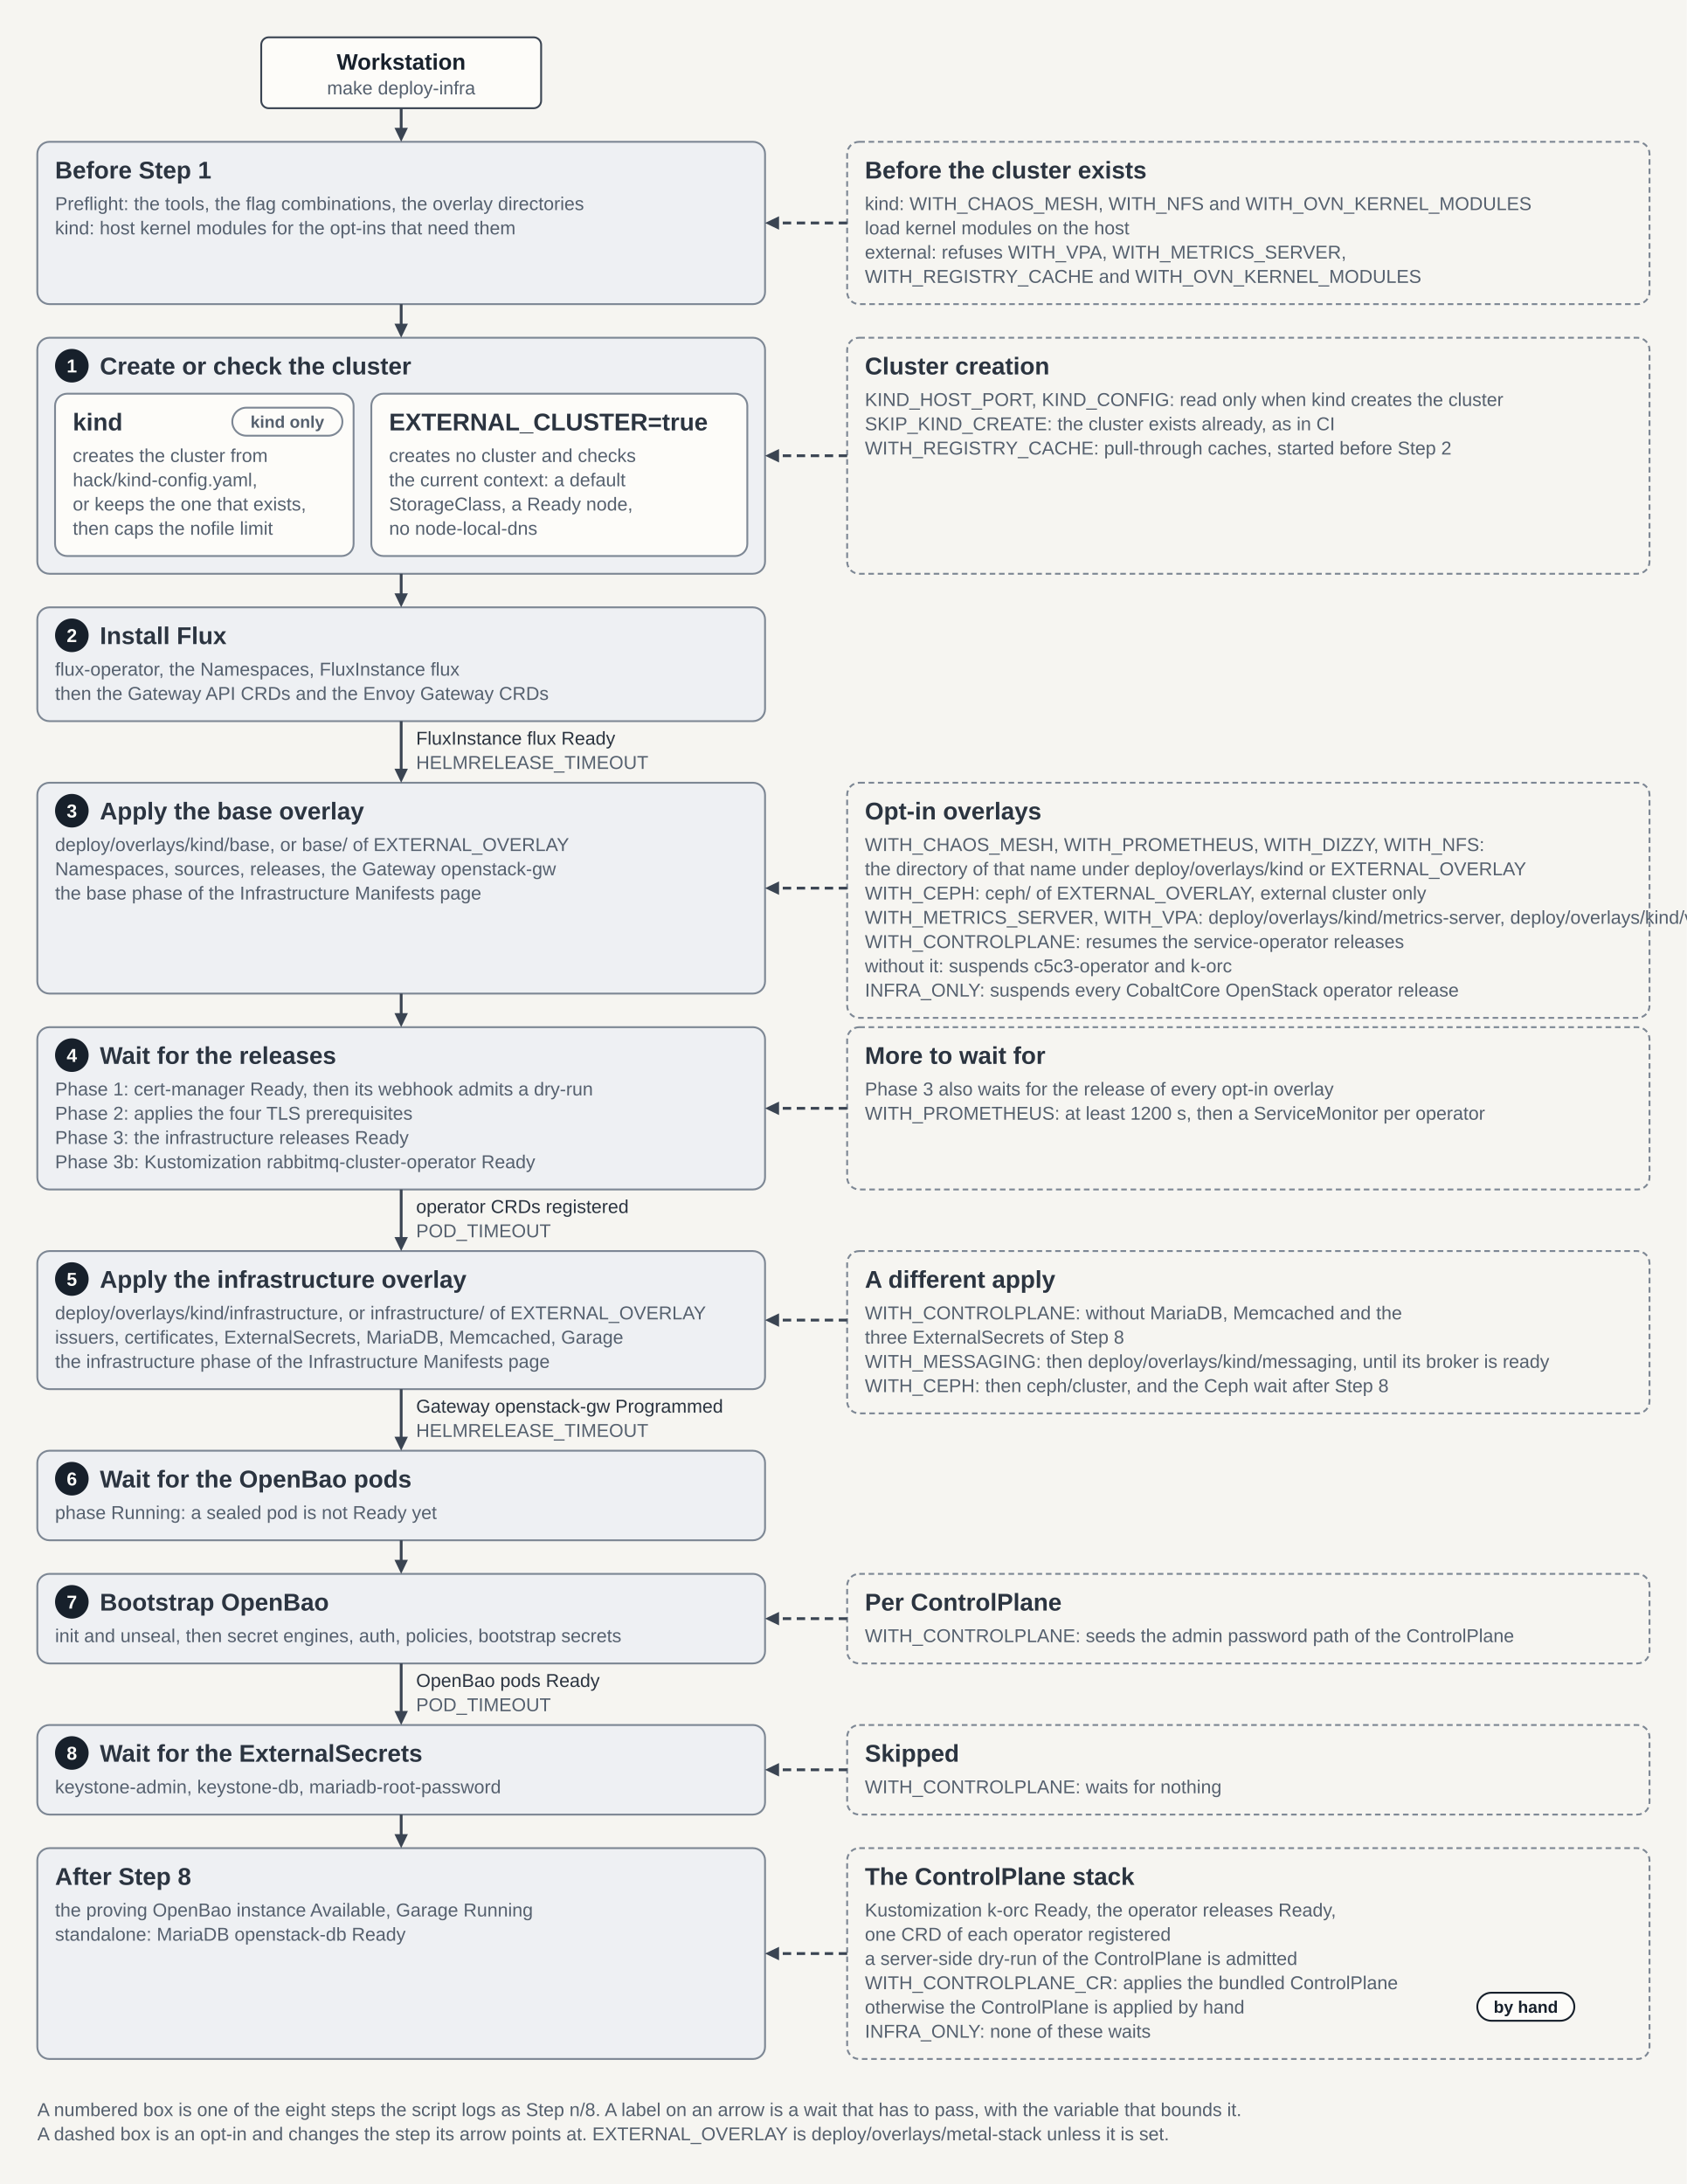
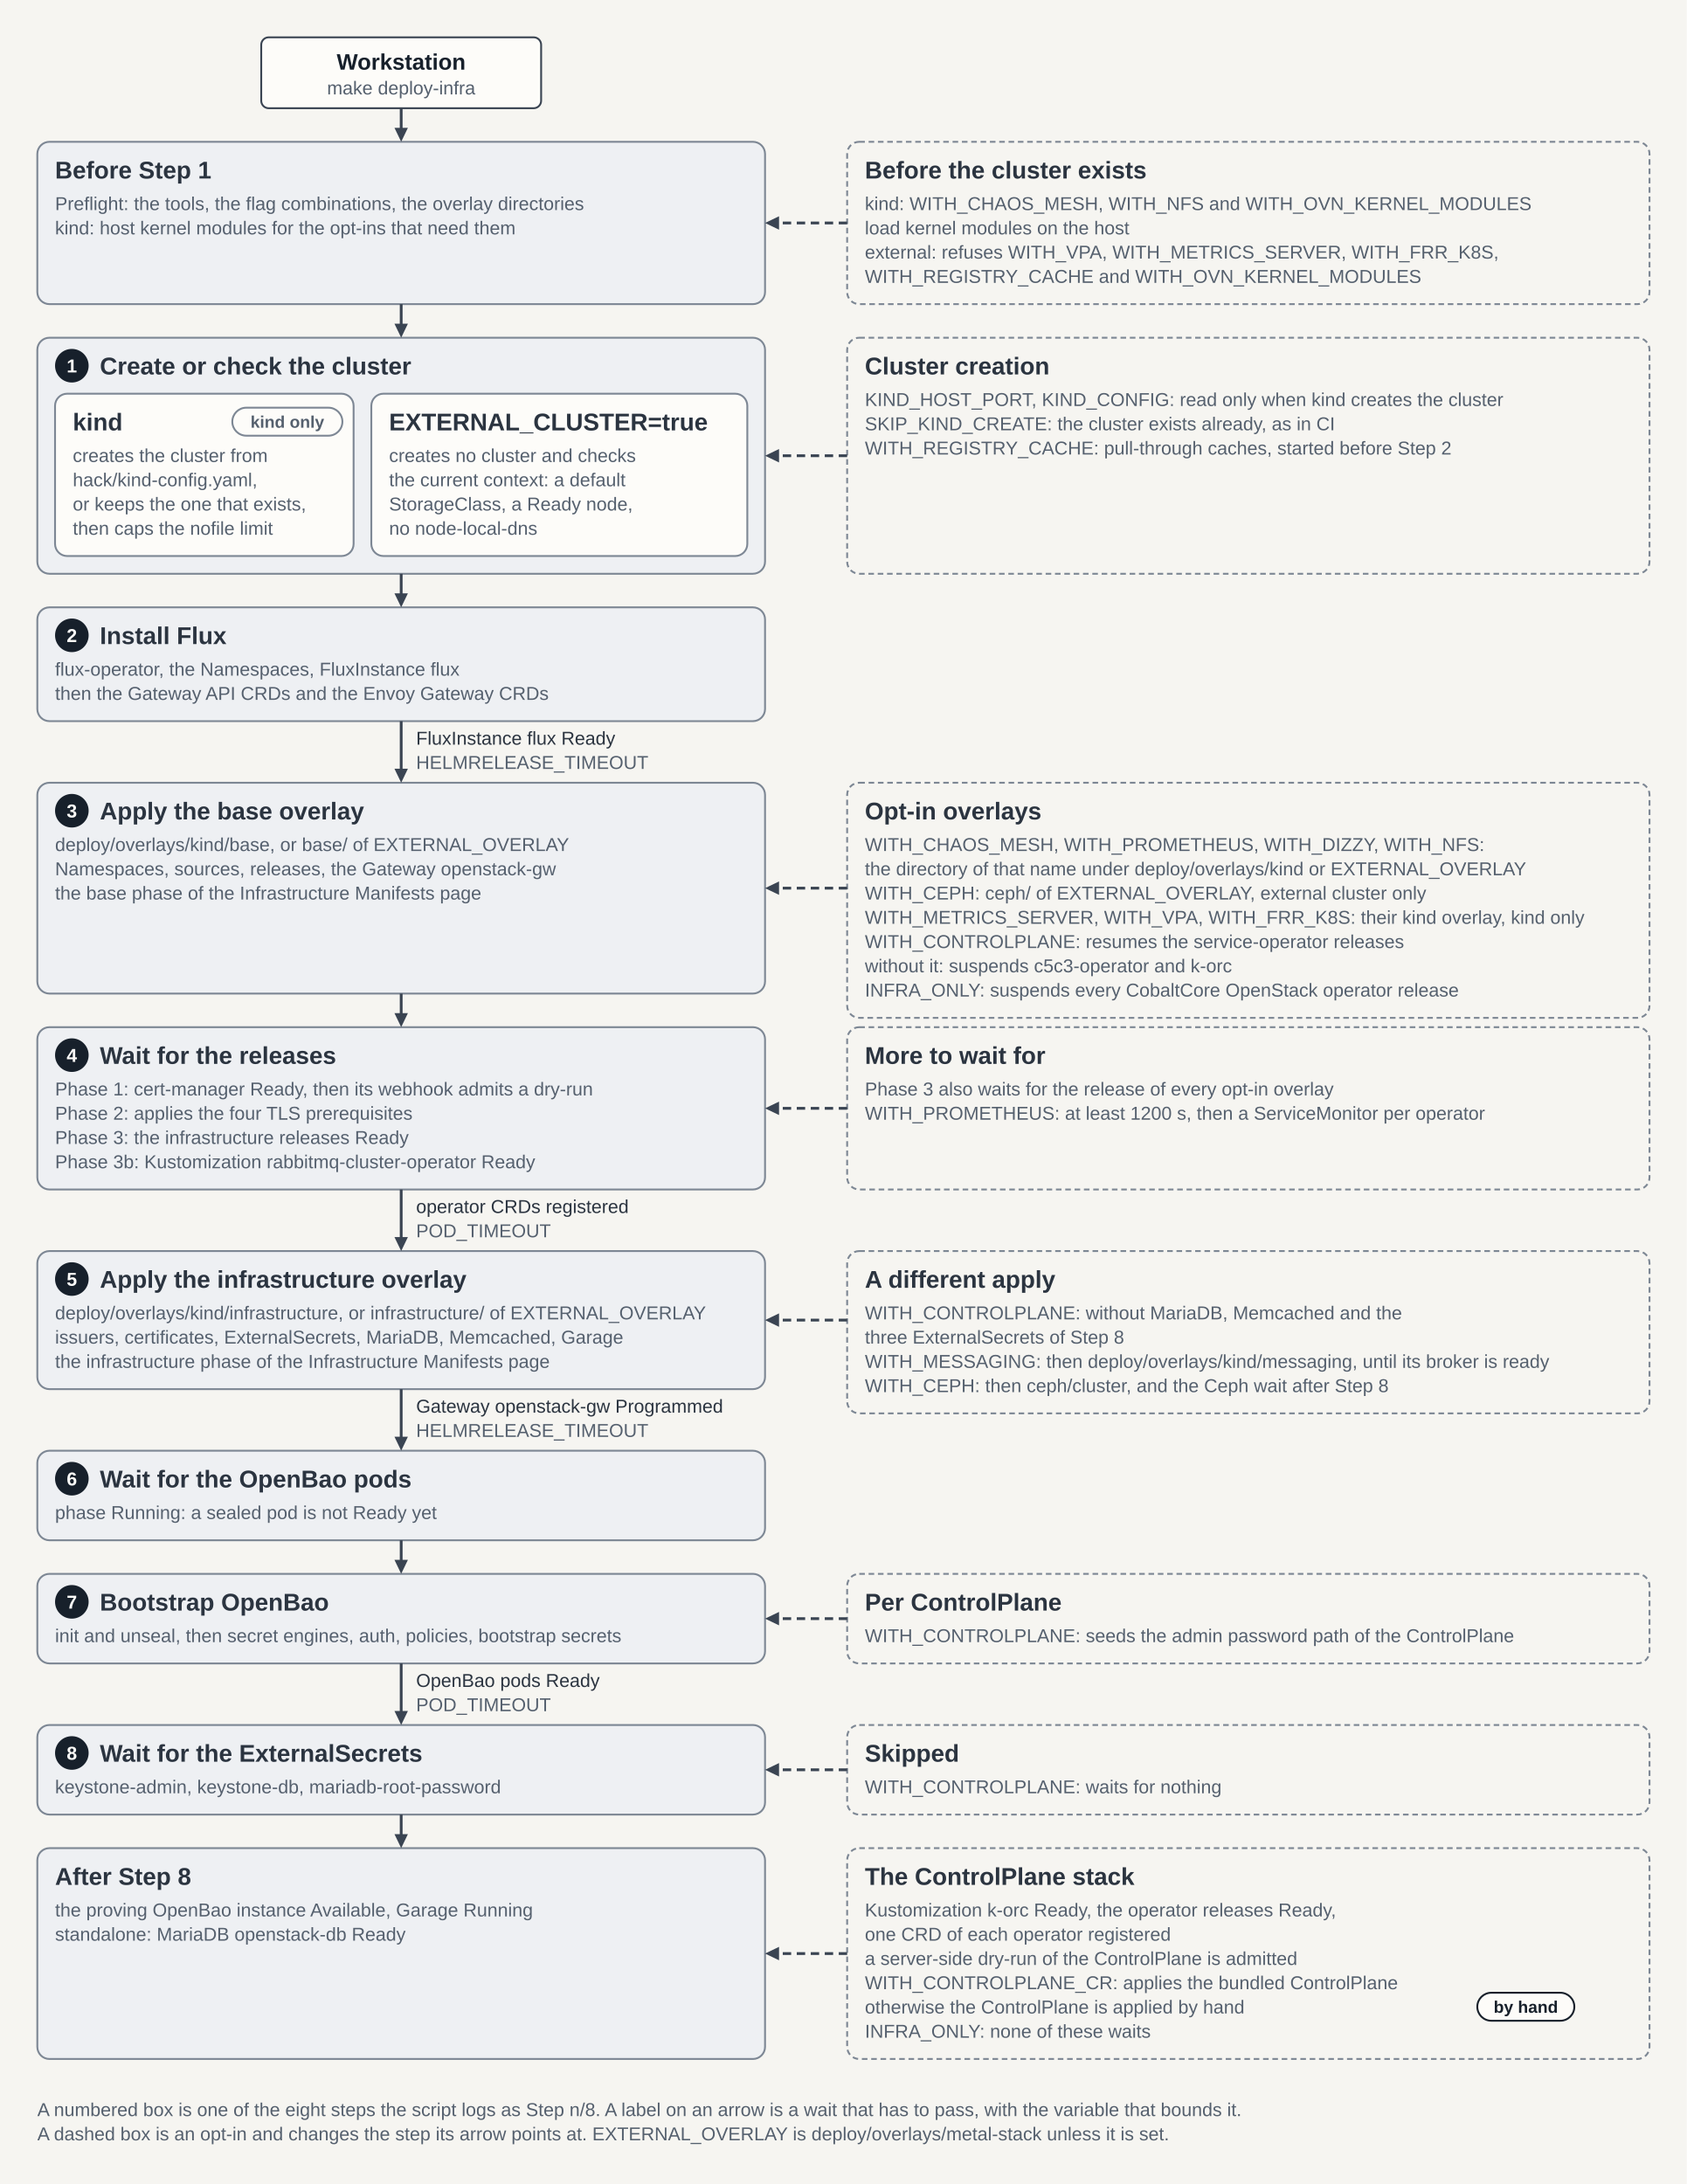
<svg xmlns="http://www.w3.org/2000/svg" width="1808" height="2341" viewBox="0 0 1808 2341" font-family="'IBM Plex Sans', Arial, Helvetica, sans-serif" role="img" aria-label="The deploy-infra run">
  <rect width="1808" height="2341" fill="#F6F5F1" />
  <rect x="280" y="40" width="300" height="76" rx="8" fill="#FDFCF9" stroke="#3A4452" stroke-width="2" />
  <text x="430" y="74.64" font-size="24" font-weight="700" fill="#17202B" text-anchor="middle">Workstation</text>
  <text x="430" y="101.2" font-size="20" font-weight="400" fill="#55606E" text-anchor="middle">make deploy-infra</text>
  <rect x="40" y="152" width="780" height="174" rx="13" fill="#EEF0F3" stroke="#7D8794" stroke-width="2" />
  <text x="59" y="191.36" font-size="26" font-weight="700" fill="#2B3440">Before Step 1</text>
  <text x="59" y="225.2" font-size="20" font-weight="400" fill="#55606E">Preflight: the tools, the flag combinations, the overlay directories</text>
  <text x="59" y="251.2" font-size="20" font-weight="400" fill="#55606E">kind: host kernel modules for the opt-ins that need them</text>
  <polyline points="430,116 430,141.5" fill="none" stroke="#3A4452" stroke-width="3" />
  <polygon points="430,152 422.8,137 437.2,137" fill="#3A4452" />
  <rect x="908" y="152" width="860" height="174" rx="13" fill="none" stroke="#7D8794" stroke-width="2" stroke-dasharray="6 4" />
  <text x="927" y="191.36" font-size="26" font-weight="700" fill="#2B3440">Before the cluster exists</text>
  <text x="927" y="225.2" font-size="20" font-weight="400" fill="#55606E">kind: WITH_CHAOS_MESH, WITH_NFS and WITH_OVN_KERNEL_MODULES</text>
  <text x="927" y="251.2" font-size="20" font-weight="400" fill="#55606E">load kernel modules on the host</text>
-   <text x="927" y="277.2" font-size="20" font-weight="400" fill="#55606E">external: refuses WITH_VPA, WITH_METRICS_SERVER,</text>
+   <text x="927" y="277.2" font-size="20" font-weight="400" fill="#55606E">external: refuses WITH_VPA, WITH_METRICS_SERVER, WITH_FRR_K8S,</text>
  <text x="927" y="303.2" font-size="20" font-weight="400" fill="#55606E">WITH_REGISTRY_CACHE and WITH_OVN_KERNEL_MODULES</text>
  <polyline points="908,239 830.5,239" fill="none" stroke="#3A4452" stroke-width="3" stroke-dasharray="9 6" />
  <polygon points="820,239 835,231.8 835,246.2" fill="#3A4452" />
  <rect x="40" y="362" width="780" height="253" rx="13" fill="#EEF0F3" stroke="#7D8794" stroke-width="2" />
  <circle cx="77" cy="392" r="18" fill="#17202B" />
  <text x="77" y="399.2" font-size="20" font-weight="700" fill="#FDFCF9" text-anchor="middle">1</text>
  <text x="107" y="401.36" font-size="26" font-weight="700" fill="#2B3440">Create or check the cluster</text>
  <rect x="59" y="422" width="320" height="174" rx="13" fill="#FDFCF9" stroke="#7D8794" stroke-width="2" />
  <text x="78" y="461.36" font-size="26" font-weight="700" fill="#2B3440">kind</text>
  <rect x="249" y="437" width="118" height="30" rx="15" fill="#FDFCF9" stroke="#7D8794" stroke-width="2" />
  <text x="308" y="458.48" font-size="18" font-weight="700" fill="#55606E" text-anchor="middle">kind only</text>
  <text x="78" y="495.2" font-size="20" font-weight="400" fill="#55606E">creates the cluster from</text>
  <text x="78" y="521.2" font-size="20" font-weight="400" fill="#55606E">hack/kind-config.yaml,</text>
  <text x="78" y="547.2" font-size="20" font-weight="400" fill="#55606E">or keeps the one that exists,</text>
  <text x="78" y="573.2" font-size="20" font-weight="400" fill="#55606E">then caps the nofile limit</text>
  <rect x="398" y="422" width="403" height="174" rx="13" fill="#FDFCF9" stroke="#7D8794" stroke-width="2" />
  <text x="417" y="461.36" font-size="26" font-weight="700" fill="#2B3440">EXTERNAL_CLUSTER=true</text>
  <text x="417" y="495.2" font-size="20" font-weight="400" fill="#55606E">creates no cluster and checks</text>
  <text x="417" y="521.2" font-size="20" font-weight="400" fill="#55606E">the current context: a default</text>
  <text x="417" y="547.2" font-size="20" font-weight="400" fill="#55606E">StorageClass, a Ready node,</text>
  <text x="417" y="573.2" font-size="20" font-weight="400" fill="#55606E">no node-local-dns</text>
  <polyline points="430,326 430,351.5" fill="none" stroke="#3A4452" stroke-width="3" />
  <polygon points="430,362 422.8,347 437.2,347" fill="#3A4452" />
  <rect x="908" y="362" width="860" height="253" rx="13" fill="none" stroke="#7D8794" stroke-width="2" stroke-dasharray="6 4" />
  <text x="927" y="401.36" font-size="26" font-weight="700" fill="#2B3440">Cluster creation</text>
  <text x="927" y="435.2" font-size="20" font-weight="400" fill="#55606E">KIND_HOST_PORT, KIND_CONFIG: read only when kind creates the cluster</text>
  <text x="927" y="461.2" font-size="20" font-weight="400" fill="#55606E">SKIP_KIND_CREATE: the cluster exists already, as in CI</text>
  <text x="927" y="487.2" font-size="20" font-weight="400" fill="#55606E">WITH_REGISTRY_CACHE: pull-through caches, started before Step 2</text>
  <polyline points="908,488.5 830.5,488.5" fill="none" stroke="#3A4452" stroke-width="3" stroke-dasharray="9 6" />
  <polygon points="820,488.5 835,481.3 835,495.7" fill="#3A4452" />
  <rect x="40" y="651" width="780" height="122" rx="13" fill="#EEF0F3" stroke="#7D8794" stroke-width="2" />
  <circle cx="77" cy="681" r="18" fill="#17202B" />
  <text x="77" y="688.2" font-size="20" font-weight="700" fill="#FDFCF9" text-anchor="middle">2</text>
  <text x="107" y="690.36" font-size="26" font-weight="700" fill="#2B3440">Install Flux</text>
  <text x="59" y="724.2" font-size="20" font-weight="400" fill="#55606E">flux-operator, the Namespaces, FluxInstance flux</text>
  <text x="59" y="750.2" font-size="20" font-weight="400" fill="#55606E">then the Gateway API CRDs and the Envoy Gateway CRDs</text>
  <polyline points="430,615 430,640.5" fill="none" stroke="#3A4452" stroke-width="3" />
  <polygon points="430,651 422.8,636 437.2,636" fill="#3A4452" />
  <rect x="40" y="839" width="780" height="226" rx="13" fill="#EEF0F3" stroke="#7D8794" stroke-width="2" />
  <circle cx="77" cy="869" r="18" fill="#17202B" />
  <text x="77" y="876.2" font-size="20" font-weight="700" fill="#FDFCF9" text-anchor="middle">3</text>
  <text x="107" y="878.36" font-size="26" font-weight="700" fill="#2B3440">Apply the base overlay</text>
  <text x="59" y="912.2" font-size="20" font-weight="400" fill="#55606E">deploy/overlays/kind/base, or base/ of EXTERNAL_OVERLAY</text>
  <text x="59" y="938.2" font-size="20" font-weight="400" fill="#55606E">Namespaces, sources, releases, the Gateway openstack-gw</text>
  <text x="59" y="964.2" font-size="20" font-weight="400" fill="#55606E">the base phase of the Infrastructure Manifests page</text>
  <polyline points="430,773 430,828.5" fill="none" stroke="#3A4452" stroke-width="3" />
  <polygon points="430,839 422.8,824 437.2,824" fill="#3A4452" />
  <text x="446" y="798.2" font-size="20" font-weight="400" fill="#2B3440">FluxInstance flux Ready</text>
  <text x="446" y="824.2" font-size="20" font-weight="400" fill="#55606E">HELMRELEASE_TIMEOUT</text>
  <rect x="908" y="839" width="860" height="252" rx="13" fill="none" stroke="#7D8794" stroke-width="2" stroke-dasharray="6 4" />
  <text x="927" y="878.36" font-size="26" font-weight="700" fill="#2B3440">Opt-in overlays</text>
  <text x="927" y="912.2" font-size="20" font-weight="400" fill="#55606E">WITH_CHAOS_MESH, WITH_PROMETHEUS, WITH_DIZZY, WITH_NFS:</text>
  <text x="927" y="938.2" font-size="20" font-weight="400" fill="#55606E">the directory of that name under deploy/overlays/kind or EXTERNAL_OVERLAY</text>
  <text x="927" y="964.2" font-size="20" font-weight="400" fill="#55606E">WITH_CEPH: ceph/ of EXTERNAL_OVERLAY, external cluster only</text>
-   <text x="927" y="990.2" font-size="20" font-weight="400" fill="#55606E">WITH_METRICS_SERVER, WITH_VPA: deploy/overlays/kind/metrics-server, deploy/overlays/kind/vpa</text>
+   <text x="927" y="990.2" font-size="20" font-weight="400" fill="#55606E">WITH_METRICS_SERVER, WITH_VPA, WITH_FRR_K8S: their kind overlay, kind only</text>
  <text x="927" y="1016.2" font-size="20" font-weight="400" fill="#55606E">WITH_CONTROLPLANE: resumes the service-operator releases</text>
  <text x="927" y="1042.2" font-size="20" font-weight="400" fill="#55606E">without it: suspends c5c3-operator and k-orc</text>
  <text x="927" y="1068.2" font-size="20" font-weight="400" fill="#55606E">INFRA_ONLY: suspends every CobaltCore OpenStack operator release</text>
  <polyline points="908,952 830.5,952" fill="none" stroke="#3A4452" stroke-width="3" stroke-dasharray="9 6" />
  <polygon points="820,952 835,944.8 835,959.2" fill="#3A4452" />
  <rect x="40" y="1101" width="780" height="174" rx="13" fill="#EEF0F3" stroke="#7D8794" stroke-width="2" />
  <circle cx="77" cy="1131" r="18" fill="#17202B" />
  <text x="77" y="1138.2" font-size="20" font-weight="700" fill="#FDFCF9" text-anchor="middle">4</text>
  <text x="107" y="1140.36" font-size="26" font-weight="700" fill="#2B3440">Wait for the releases</text>
  <text x="59" y="1174.2" font-size="20" font-weight="400" fill="#55606E">Phase 1: cert-manager Ready, then its webhook admits a dry-run</text>
  <text x="59" y="1200.2" font-size="20" font-weight="400" fill="#55606E">Phase 2: applies the four TLS prerequisites</text>
  <text x="59" y="1226.2" font-size="20" font-weight="400" fill="#55606E">Phase 3: the infrastructure releases Ready</text>
  <text x="59" y="1252.2" font-size="20" font-weight="400" fill="#55606E">Phase 3b: Kustomization rabbitmq-cluster-operator Ready</text>
  <polyline points="430,1065 430,1090.5" fill="none" stroke="#3A4452" stroke-width="3" />
  <polygon points="430,1101 422.8,1086 437.2,1086" fill="#3A4452" />
  <rect x="908" y="1101" width="860" height="174" rx="13" fill="none" stroke="#7D8794" stroke-width="2" stroke-dasharray="6 4" />
  <text x="927" y="1140.36" font-size="26" font-weight="700" fill="#2B3440">More to wait for</text>
  <text x="927" y="1174.2" font-size="20" font-weight="400" fill="#55606E">Phase 3 also waits for the release of every opt-in overlay</text>
  <text x="927" y="1200.2" font-size="20" font-weight="400" fill="#55606E">WITH_PROMETHEUS: at least 1200 s, then a ServiceMonitor per operator</text>
  <polyline points="908,1188 830.5,1188" fill="none" stroke="#3A4452" stroke-width="3" stroke-dasharray="9 6" />
  <polygon points="820,1188 835,1180.8 835,1195.2" fill="#3A4452" />
  <rect x="40" y="1341" width="780" height="148" rx="13" fill="#EEF0F3" stroke="#7D8794" stroke-width="2" />
  <circle cx="77" cy="1371" r="18" fill="#17202B" />
  <text x="77" y="1378.2" font-size="20" font-weight="700" fill="#FDFCF9" text-anchor="middle">5</text>
  <text x="107" y="1380.36" font-size="26" font-weight="700" fill="#2B3440">Apply the infrastructure overlay</text>
  <text x="59" y="1414.2" font-size="20" font-weight="400" fill="#55606E">deploy/overlays/kind/infrastructure, or infrastructure/ of EXTERNAL_OVERLAY</text>
  <text x="59" y="1440.2" font-size="20" font-weight="400" fill="#55606E">issuers, certificates, ExternalSecrets, MariaDB, Memcached, Garage</text>
  <text x="59" y="1466.2" font-size="20" font-weight="400" fill="#55606E">the infrastructure phase of the Infrastructure Manifests page</text>
  <polyline points="430,1275 430,1330.5" fill="none" stroke="#3A4452" stroke-width="3" />
  <polygon points="430,1341 422.8,1326 437.2,1326" fill="#3A4452" />
  <text x="446" y="1300.2" font-size="20" font-weight="400" fill="#2B3440">operator CRDs registered</text>
  <text x="446" y="1326.2" font-size="20" font-weight="400" fill="#55606E">POD_TIMEOUT</text>
  <rect x="908" y="1341" width="860" height="174" rx="13" fill="none" stroke="#7D8794" stroke-width="2" stroke-dasharray="6 4" />
  <text x="927" y="1380.36" font-size="26" font-weight="700" fill="#2B3440">A different apply</text>
  <text x="927" y="1414.2" font-size="20" font-weight="400" fill="#55606E">WITH_CONTROLPLANE: without MariaDB, Memcached and the</text>
  <text x="927" y="1440.2" font-size="20" font-weight="400" fill="#55606E">three ExternalSecrets of Step 8</text>
  <text x="927" y="1466.2" font-size="20" font-weight="400" fill="#55606E">WITH_MESSAGING: then deploy/overlays/kind/messaging, until its broker is ready</text>
  <text x="927" y="1492.2" font-size="20" font-weight="400" fill="#55606E">WITH_CEPH: then ceph/cluster, and the Ceph wait after Step 8</text>
  <polyline points="908,1415 830.5,1415" fill="none" stroke="#3A4452" stroke-width="3" stroke-dasharray="9 6" />
  <polygon points="820,1415 835,1407.8 835,1422.2" fill="#3A4452" />
  <rect x="40" y="1555" width="780" height="96" rx="13" fill="#EEF0F3" stroke="#7D8794" stroke-width="2" />
  <circle cx="77" cy="1585" r="18" fill="#17202B" />
  <text x="77" y="1592.2" font-size="20" font-weight="700" fill="#FDFCF9" text-anchor="middle">6</text>
  <text x="107" y="1594.36" font-size="26" font-weight="700" fill="#2B3440">Wait for the OpenBao pods</text>
  <text x="59" y="1628.2" font-size="20" font-weight="400" fill="#55606E">phase Running: a sealed pod is not Ready yet</text>
  <polyline points="430,1489 430,1544.5" fill="none" stroke="#3A4452" stroke-width="3" />
  <polygon points="430,1555 422.8,1540 437.2,1540" fill="#3A4452" />
  <text x="446" y="1514.2" font-size="20" font-weight="400" fill="#2B3440">Gateway openstack-gw Programmed</text>
  <text x="446" y="1540.2" font-size="20" font-weight="400" fill="#55606E">HELMRELEASE_TIMEOUT</text>
  <rect x="40" y="1687" width="780" height="96" rx="13" fill="#EEF0F3" stroke="#7D8794" stroke-width="2" />
  <circle cx="77" cy="1717" r="18" fill="#17202B" />
  <text x="77" y="1724.2" font-size="20" font-weight="700" fill="#FDFCF9" text-anchor="middle">7</text>
  <text x="107" y="1726.36" font-size="26" font-weight="700" fill="#2B3440">Bootstrap OpenBao</text>
  <text x="59" y="1760.2" font-size="20" font-weight="400" fill="#55606E">init and unseal, then secret engines, auth, policies, bootstrap secrets</text>
  <polyline points="430,1651 430,1676.5" fill="none" stroke="#3A4452" stroke-width="3" />
  <polygon points="430,1687 422.8,1672 437.2,1672" fill="#3A4452" />
  <rect x="908" y="1687" width="860" height="96" rx="13" fill="none" stroke="#7D8794" stroke-width="2" stroke-dasharray="6 4" />
  <text x="927" y="1726.36" font-size="26" font-weight="700" fill="#2B3440">Per ControlPlane</text>
  <text x="927" y="1760.2" font-size="20" font-weight="400" fill="#55606E">WITH_CONTROLPLANE: seeds the admin password path of the ControlPlane</text>
  <polyline points="908,1735 830.5,1735" fill="none" stroke="#3A4452" stroke-width="3" stroke-dasharray="9 6" />
  <polygon points="820,1735 835,1727.8 835,1742.2" fill="#3A4452" />
  <rect x="40" y="1849" width="780" height="96" rx="13" fill="#EEF0F3" stroke="#7D8794" stroke-width="2" />
  <circle cx="77" cy="1879" r="18" fill="#17202B" />
  <text x="77" y="1886.2" font-size="20" font-weight="700" fill="#FDFCF9" text-anchor="middle">8</text>
  <text x="107" y="1888.36" font-size="26" font-weight="700" fill="#2B3440">Wait for the ExternalSecrets</text>
  <text x="59" y="1922.2" font-size="20" font-weight="400" fill="#55606E">keystone-admin, keystone-db, mariadb-root-password</text>
  <polyline points="430,1783 430,1838.5" fill="none" stroke="#3A4452" stroke-width="3" />
  <polygon points="430,1849 422.8,1834 437.2,1834" fill="#3A4452" />
  <text x="446" y="1808.2" font-size="20" font-weight="400" fill="#2B3440">OpenBao pods Ready</text>
  <text x="446" y="1834.2" font-size="20" font-weight="400" fill="#55606E">POD_TIMEOUT</text>
  <rect x="908" y="1849" width="860" height="96" rx="13" fill="none" stroke="#7D8794" stroke-width="2" stroke-dasharray="6 4" />
  <text x="927" y="1888.36" font-size="26" font-weight="700" fill="#2B3440">Skipped</text>
  <text x="927" y="1922.2" font-size="20" font-weight="400" fill="#55606E">WITH_CONTROLPLANE: waits for nothing</text>
  <polyline points="908,1897 830.5,1897" fill="none" stroke="#3A4452" stroke-width="3" stroke-dasharray="9 6" />
  <polygon points="820,1897 835,1889.8 835,1904.2" fill="#3A4452" />
  <rect x="40" y="1981" width="780" height="226" rx="13" fill="#EEF0F3" stroke="#7D8794" stroke-width="2" />
  <text x="59" y="2020.36" font-size="26" font-weight="700" fill="#2B3440">After Step 8</text>
  <text x="59" y="2054.2" font-size="20" font-weight="400" fill="#55606E">the proving OpenBao instance Available, Garage Running</text>
  <text x="59" y="2080.2" font-size="20" font-weight="400" fill="#55606E">standalone: MariaDB openstack-db Ready</text>
  <polyline points="430,1945 430,1970.5" fill="none" stroke="#3A4452" stroke-width="3" />
  <polygon points="430,1981 422.8,1966 437.2,1966" fill="#3A4452" />
  <rect x="908" y="1981" width="860" height="226" rx="13" fill="none" stroke="#7D8794" stroke-width="2" stroke-dasharray="6 4" />
  <text x="927" y="2020.36" font-size="26" font-weight="700" fill="#2B3440">The ControlPlane stack</text>
  <text x="927" y="2054.2" font-size="20" font-weight="400" fill="#55606E">Kustomization k-orc Ready, the operator releases Ready,</text>
  <text x="927" y="2080.2" font-size="20" font-weight="400" fill="#55606E">one CRD of each operator registered</text>
  <text x="927" y="2106.2" font-size="20" font-weight="400" fill="#55606E">a server-side dry-run of the ControlPlane is admitted</text>
  <text x="927" y="2132.2" font-size="20" font-weight="400" fill="#55606E">WITH_CONTROLPLANE_CR: applies the bundled ControlPlane</text>
  <text x="927" y="2158.2" font-size="20" font-weight="400" fill="#55606E">otherwise the ControlPlane is applied by hand</text>
  <text x="927" y="2184.2" font-size="20" font-weight="400" fill="#55606E">INFRA_ONLY: none of these waits</text>
  <rect x="1583.43" y="2136" width="104" height="30" rx="15" fill="#FDFCF9" stroke="#17202B" stroke-width="2" />
  <text x="1635.43" y="2157.48" font-size="18" font-weight="700" fill="#17202B" text-anchor="middle">by hand</text>
  <polyline points="908,2094 830.5,2094" fill="none" stroke="#3A4452" stroke-width="3" stroke-dasharray="9 6" />
  <polygon points="820,2094 835,2086.8 835,2101.2" fill="#3A4452" />
  <text x="40" y="2268.2" font-size="20" font-weight="400" fill="#55606E">A numbered box is one of the eight steps the script logs as Step n/8. A label on an arrow is a wait that has to pass, with the variable that bounds it.</text>
  <text x="40" y="2294.2" font-size="20" font-weight="400" fill="#55606E">A dashed box is an opt-in and changes the step its arrow points at. EXTERNAL_OVERLAY is deploy/overlays/metal-stack unless it is set.</text>
</svg>
